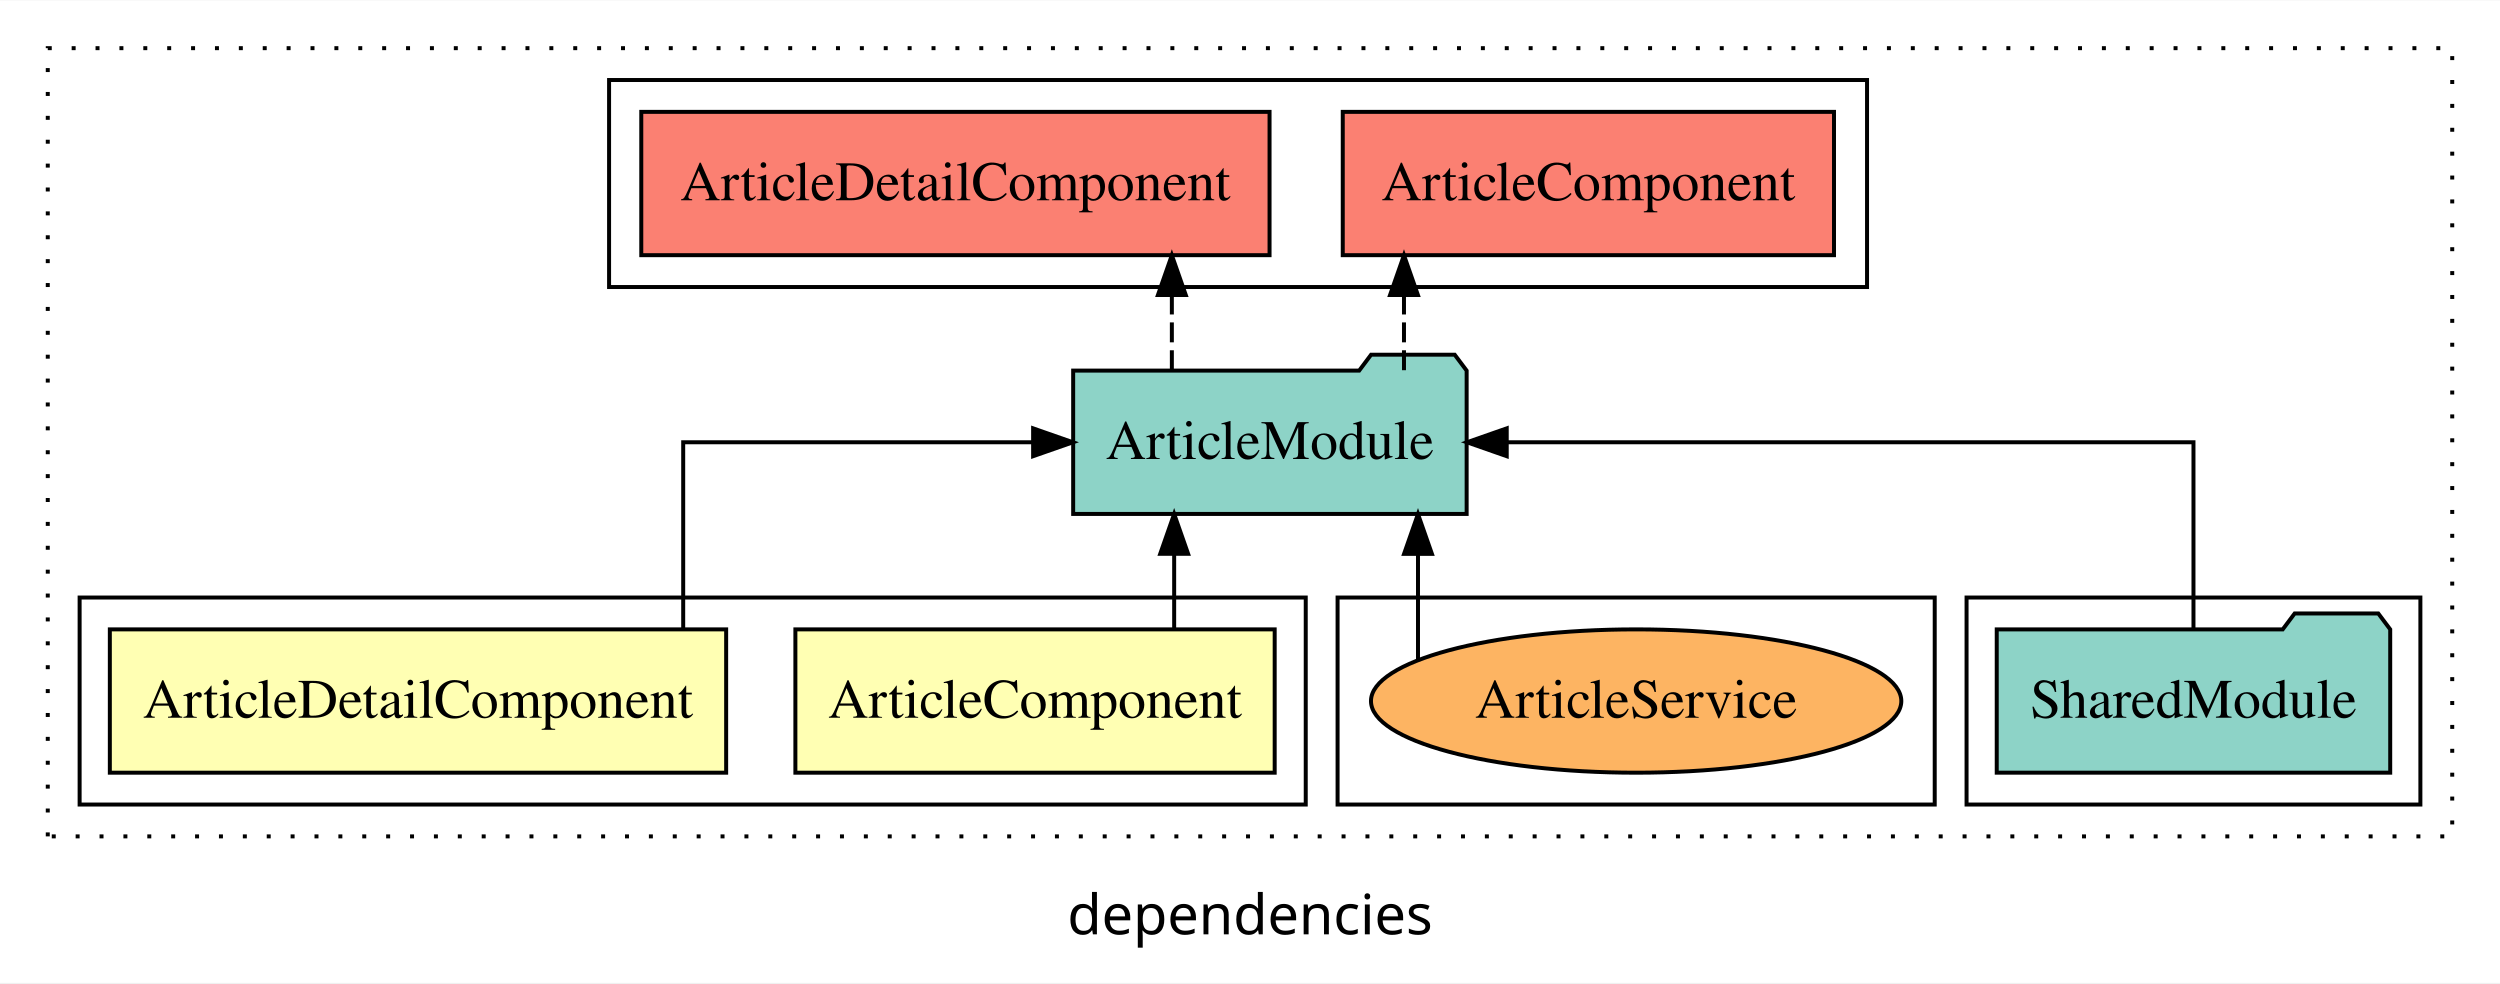
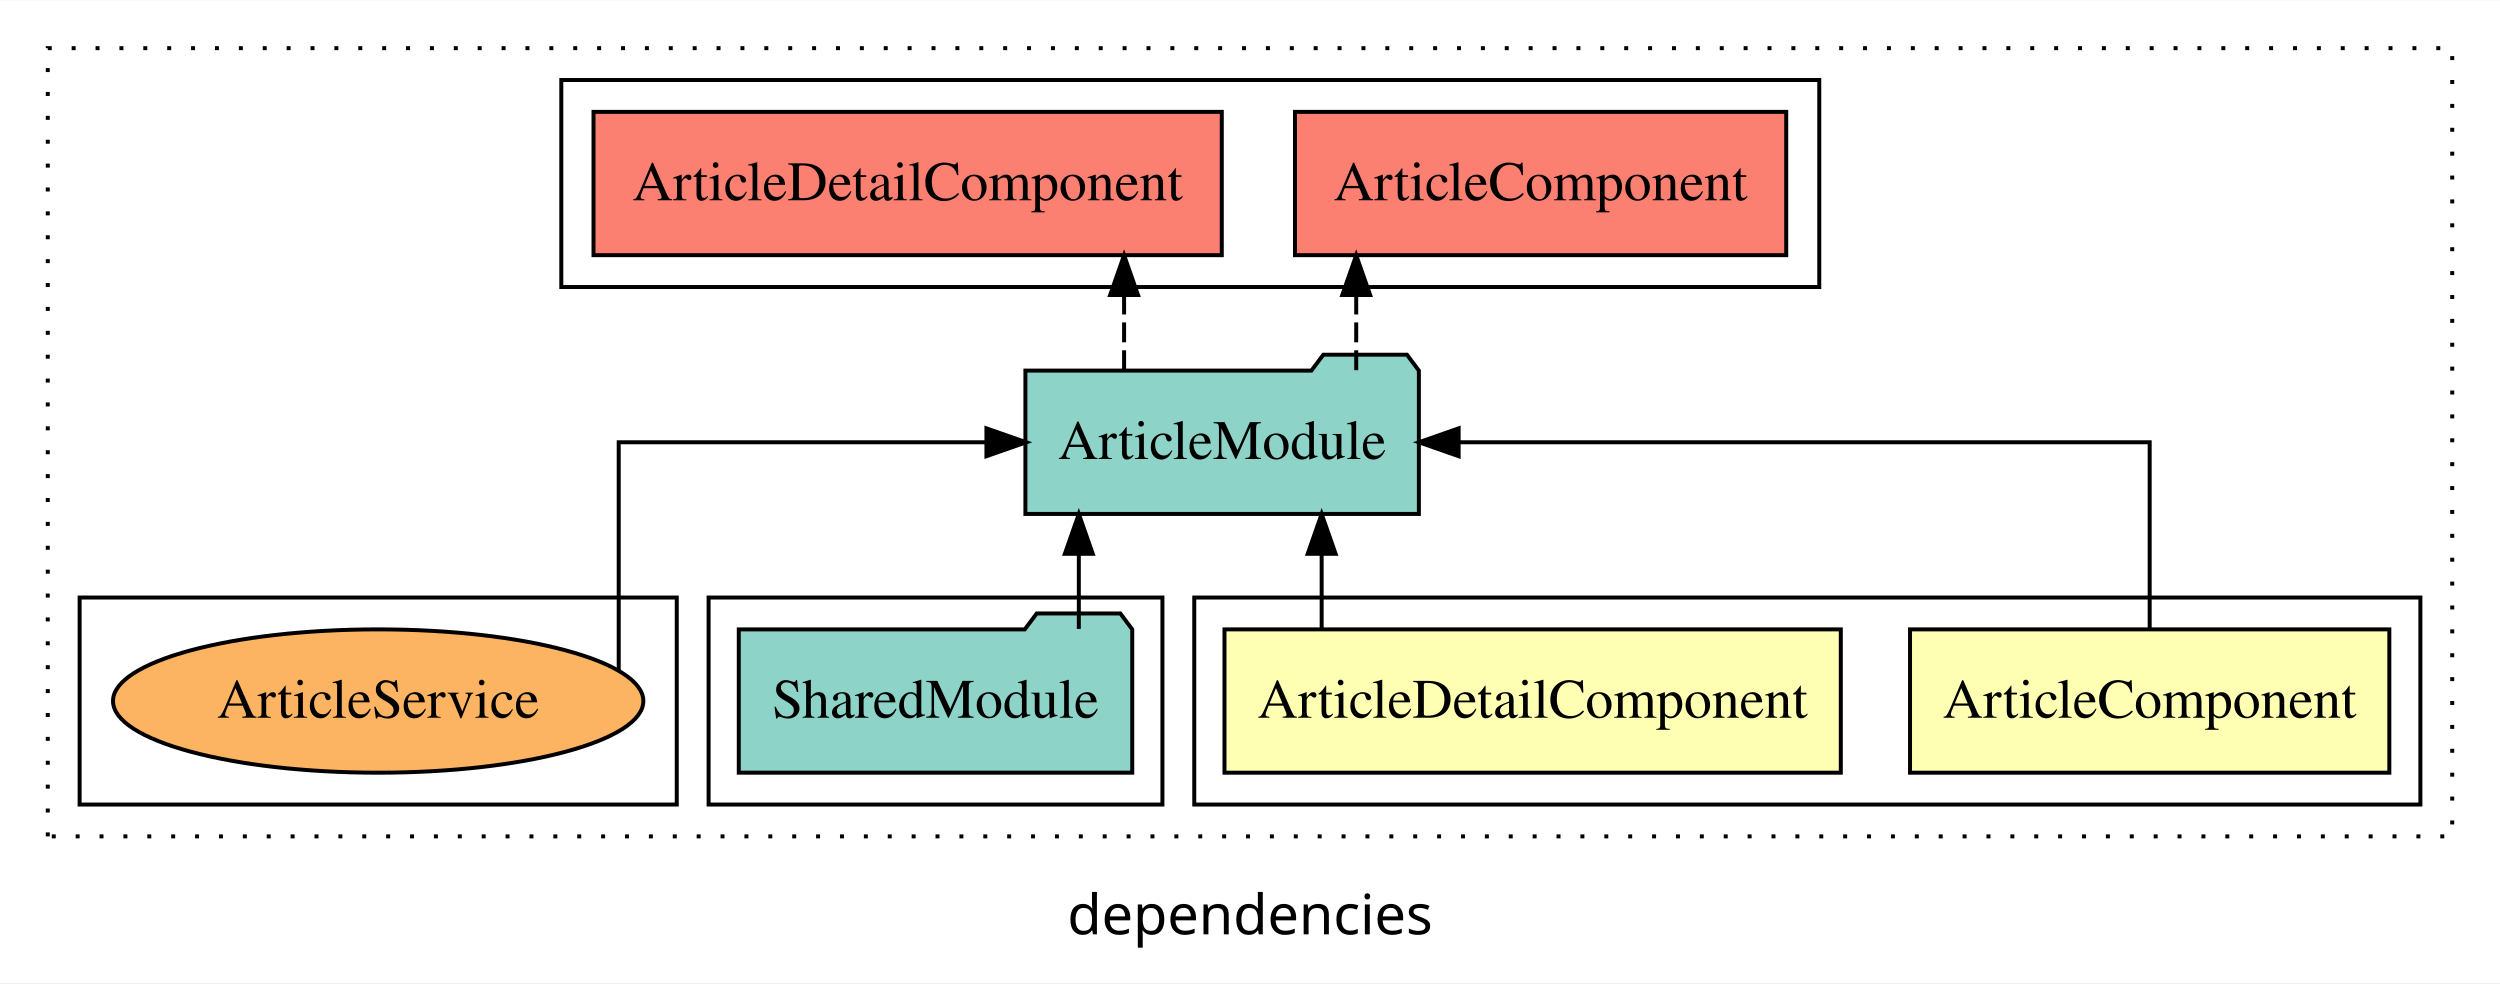
<svg xmlns="http://www.w3.org/2000/svg" width="628pt" height="247pt" viewBox="0.00 0.00 628.00 246.80">
  <g id="graph0" class="graph" transform="scale(1 1) rotate(0) translate(4 242.8)">
    <polygon fill="white" stroke="transparent" points="-4,4 -4,-242.8 624,-242.8 624,4 -4,4" />
    <text text-anchor="middle" x="310" y="-8.2" font-family="sans-serif" font-size="14.00">dependencies</text>
    <g id="clust1" class="cluster">
      <polygon fill="none" stroke="black" stroke-dasharray="1,5" points="8,-32.8 8,-230.8 612,-230.8 612,-32.8 8,-32.8" />
    </g>
-     <g id="clust5" class="cluster">
-       <polygon fill="none" stroke="black" points="490,-40.8 490,-92.8 604,-92.8 604,-40.8 490,-40.8" />
+     <g id="clust2" class="cluster">
+       <polygon fill="none" stroke="black" points="296,-40.8 296,-92.8 604,-92.8 604,-40.8 296,-40.8" />
    </g>
    <g id="clust6" class="cluster">
-       <polygon fill="none" stroke="black" points="149,-170.8 149,-222.8 465,-222.8 465,-170.8 149,-170.8" />
+       <polygon fill="none" stroke="black" points="137,-170.8 137,-222.8 453,-222.8 453,-170.8 137,-170.8" />
+     </g>
+     <g id="clust5" class="cluster">
+       <polygon fill="none" stroke="black" points="174,-40.8 174,-92.8 288,-92.8 288,-40.8 174,-40.8" />
    </g>
    <g id="clust8" class="cluster">
-       <polygon fill="none" stroke="black" points="332,-40.8 332,-92.8 482,-92.8 482,-40.8 332,-40.8" />
-     </g>
-     <g id="clust2" class="cluster">
-       <polygon fill="none" stroke="black" points="16,-40.8 16,-92.8 324,-92.8 324,-40.8 16,-40.8" />
+       <polygon fill="none" stroke="black" points="16,-40.8 16,-92.8 166,-92.8 166,-40.8 16,-40.8" />
    </g>
    <g id="node1" class="node">
-       <polygon fill="#ffffb3" stroke="black" points="316.2,-84.8 195.8,-84.8 195.8,-48.8 316.2,-48.8 316.2,-84.8" />
-       <text text-anchor="middle" x="256" y="-62.6" font-family="Times,serif" font-size="14.00">ArticleComponent</text>
+       <polygon fill="#ffffb3" stroke="black" points="596.2,-84.8 475.8,-84.8 475.8,-48.8 596.2,-48.8 596.2,-84.8" />
+       <text text-anchor="middle" x="536" y="-62.6" font-family="Times,serif" font-size="14.00">ArticleComponent</text>
    </g>
    <g id="node3" class="node">
-       <polygon fill="#8dd3c7" stroke="black" points="364.42,-149.8 361.42,-153.8 340.42,-153.8 337.42,-149.8 265.58,-149.8 265.58,-113.8 364.42,-113.8 364.42,-149.8" />
-       <text text-anchor="middle" x="315" y="-127.6" font-family="Times,serif" font-size="14.00">ArticleModule</text>
+       <polygon fill="#8dd3c7" stroke="black" points="352.42,-149.8 349.42,-153.8 328.42,-153.8 325.42,-149.8 253.58,-149.8 253.58,-113.8 352.42,-113.8 352.42,-149.8" />
+       <text text-anchor="middle" x="303" y="-127.6" font-family="Times,serif" font-size="14.00">ArticleModule</text>
    </g>
    <g id="edge1" class="edge">
-       <path fill="none" stroke="black" d="M290.95,-84.91C290.95,-84.91 290.95,-103.79 290.95,-103.79" />
-       <polygon fill="black" stroke="black" points="287.45,-103.79 290.95,-113.79 294.45,-103.79 287.45,-103.79" />
+       <path fill="none" stroke="black" d="M536,-84.91C536,-104.14 536,-131.8 536,-131.8 536,-131.8 362.41,-131.8 362.41,-131.8" />
+       <polygon fill="black" stroke="black" points="362.41,-128.3 352.41,-131.8 362.41,-135.3 362.41,-128.3" />
    </g>
    <g id="node2" class="node">
-       <polygon fill="#ffffb3" stroke="black" points="178.41,-84.8 23.59,-84.8 23.59,-48.8 178.41,-48.8 178.41,-84.8" />
-       <text text-anchor="middle" x="101" y="-62.6" font-family="Times,serif" font-size="14.00">ArticleDetailComponent</text>
+       <polygon fill="#ffffb3" stroke="black" points="458.41,-84.8 303.59,-84.8 303.59,-48.8 458.41,-48.8 458.41,-84.8" />
+       <text text-anchor="middle" x="381" y="-62.6" font-family="Times,serif" font-size="14.00">ArticleDetailComponent</text>
    </g>
    <g id="edge2" class="edge">
-       <path fill="none" stroke="black" d="M167.62,-84.91C167.62,-104.14 167.62,-131.8 167.62,-131.8 167.62,-131.8 255.52,-131.8 255.52,-131.8" />
-       <polygon fill="black" stroke="black" points="255.52,-135.3 265.52,-131.8 255.52,-128.3 255.52,-135.3" />
+       <path fill="none" stroke="black" d="M328,-84.91C328,-84.91 328,-103.79 328,-103.79" />
+       <polygon fill="black" stroke="black" points="324.5,-103.79 328,-113.79 331.5,-103.79 324.5,-103.79" />
    </g>
    <g id="node5" class="node">
-       <polygon fill="#fb8072" stroke="black" points="456.7,-214.8 333.3,-214.8 333.3,-178.8 456.7,-178.8 456.7,-214.8" />
-       <text text-anchor="middle" x="395" y="-192.6" font-family="Times,serif" font-size="14.00">ArticleComponent </text>
+       <polygon fill="#fb8072" stroke="black" points="444.7,-214.8 321.3,-214.8 321.3,-178.8 444.7,-178.8 444.7,-214.8" />
+       <text text-anchor="middle" x="383" y="-192.6" font-family="Times,serif" font-size="14.00">ArticleComponent </text>
    </g>
    <g id="edge4" class="edge">
-       <path fill="none" stroke="black" stroke-dasharray="5,2" d="M348.68,-149.91C348.68,-149.91 348.68,-168.79 348.68,-168.79" />
-       <polygon fill="black" stroke="black" points="345.18,-168.79 348.68,-178.79 352.18,-168.79 345.18,-168.79" />
+       <path fill="none" stroke="black" stroke-dasharray="5,2" d="M336.68,-149.91C336.68,-149.91 336.68,-168.79 336.68,-168.79" />
+       <polygon fill="black" stroke="black" points="333.18,-168.79 336.68,-178.79 340.18,-168.79 333.18,-168.79" />
    </g>
    <g id="node6" class="node">
-       <polygon fill="#fb8072" stroke="black" points="314.91,-214.8 157.09,-214.8 157.09,-178.8 314.91,-178.8 314.91,-214.8" />
-       <text text-anchor="middle" x="236" y="-192.6" font-family="Times,serif" font-size="14.00">ArticleDetailComponent </text>
+       <polygon fill="#fb8072" stroke="black" points="302.91,-214.8 145.09,-214.8 145.09,-178.8 302.91,-178.8 302.91,-214.8" />
+       <text text-anchor="middle" x="224" y="-192.6" font-family="Times,serif" font-size="14.00">ArticleDetailComponent </text>
    </g>
    <g id="edge5" class="edge">
-       <path fill="none" stroke="black" stroke-dasharray="5,2" d="M290.37,-149.91C290.37,-149.91 290.37,-168.79 290.37,-168.79" />
-       <polygon fill="black" stroke="black" points="286.87,-168.79 290.37,-178.79 293.87,-168.79 286.87,-168.79" />
+       <path fill="none" stroke="black" stroke-dasharray="5,2" d="M278.37,-149.91C278.37,-149.91 278.37,-168.79 278.37,-168.79" />
+       <polygon fill="black" stroke="black" points="274.87,-168.79 278.37,-178.79 281.87,-168.79 274.87,-168.79" />
    </g>
    <g id="node4" class="node">
-       <polygon fill="#8dd3c7" stroke="black" points="596.42,-84.8 593.42,-88.8 572.42,-88.8 569.42,-84.8 497.58,-84.8 497.58,-48.8 596.42,-48.8 596.42,-84.8" />
-       <text text-anchor="middle" x="547" y="-62.6" font-family="Times,serif" font-size="14.00">SharedModule</text>
+       <polygon fill="#8dd3c7" stroke="black" points="280.42,-84.8 277.42,-88.8 256.42,-88.8 253.42,-84.8 181.58,-84.8 181.58,-48.8 280.42,-48.8 280.42,-84.8" />
+       <text text-anchor="middle" x="231" y="-62.6" font-family="Times,serif" font-size="14.00">SharedModule</text>
    </g>
    <g id="edge3" class="edge">
-       <path fill="none" stroke="black" d="M547,-84.91C547,-104.14 547,-131.8 547,-131.8 547,-131.8 374.49,-131.8 374.49,-131.8" />
-       <polygon fill="black" stroke="black" points="374.49,-128.3 364.49,-131.8 374.49,-135.3 374.49,-128.3" />
+       <path fill="none" stroke="black" d="M267,-84.91C267,-84.91 267,-103.79 267,-103.79" />
+       <polygon fill="black" stroke="black" points="263.5,-103.79 267,-113.79 270.5,-103.79 263.5,-103.79" />
    </g>
    <g id="node7" class="node">
-       <ellipse fill="#fdb462" stroke="black" cx="407" cy="-66.8" rx="66.61" ry="18" />
-       <text text-anchor="middle" x="407" y="-62.6" font-family="Times,serif" font-size="14.00">ArticleService</text>
+       <ellipse fill="#fdb462" stroke="black" cx="91" cy="-66.8" rx="66.61" ry="18" />
+       <text text-anchor="middle" x="91" y="-62.6" font-family="Times,serif" font-size="14.00">ArticleService</text>
    </g>
    <g id="edge6" class="edge">
-       <path fill="none" stroke="black" d="M352.2,-77.24C352.2,-77.24 352.2,-103.77 352.2,-103.77" />
-       <polygon fill="black" stroke="black" points="348.7,-103.77 352.2,-113.77 355.7,-103.77 348.7,-103.77" />
+       <path fill="none" stroke="black" d="M151.42,-74.51C151.42,-91.73 151.42,-131.8 151.42,-131.8 151.42,-131.8 243.79,-131.8 243.79,-131.8" />
+       <polygon fill="black" stroke="black" points="243.79,-135.3 253.79,-131.8 243.79,-128.3 243.79,-135.3" />
    </g>
  </g>
</svg>
